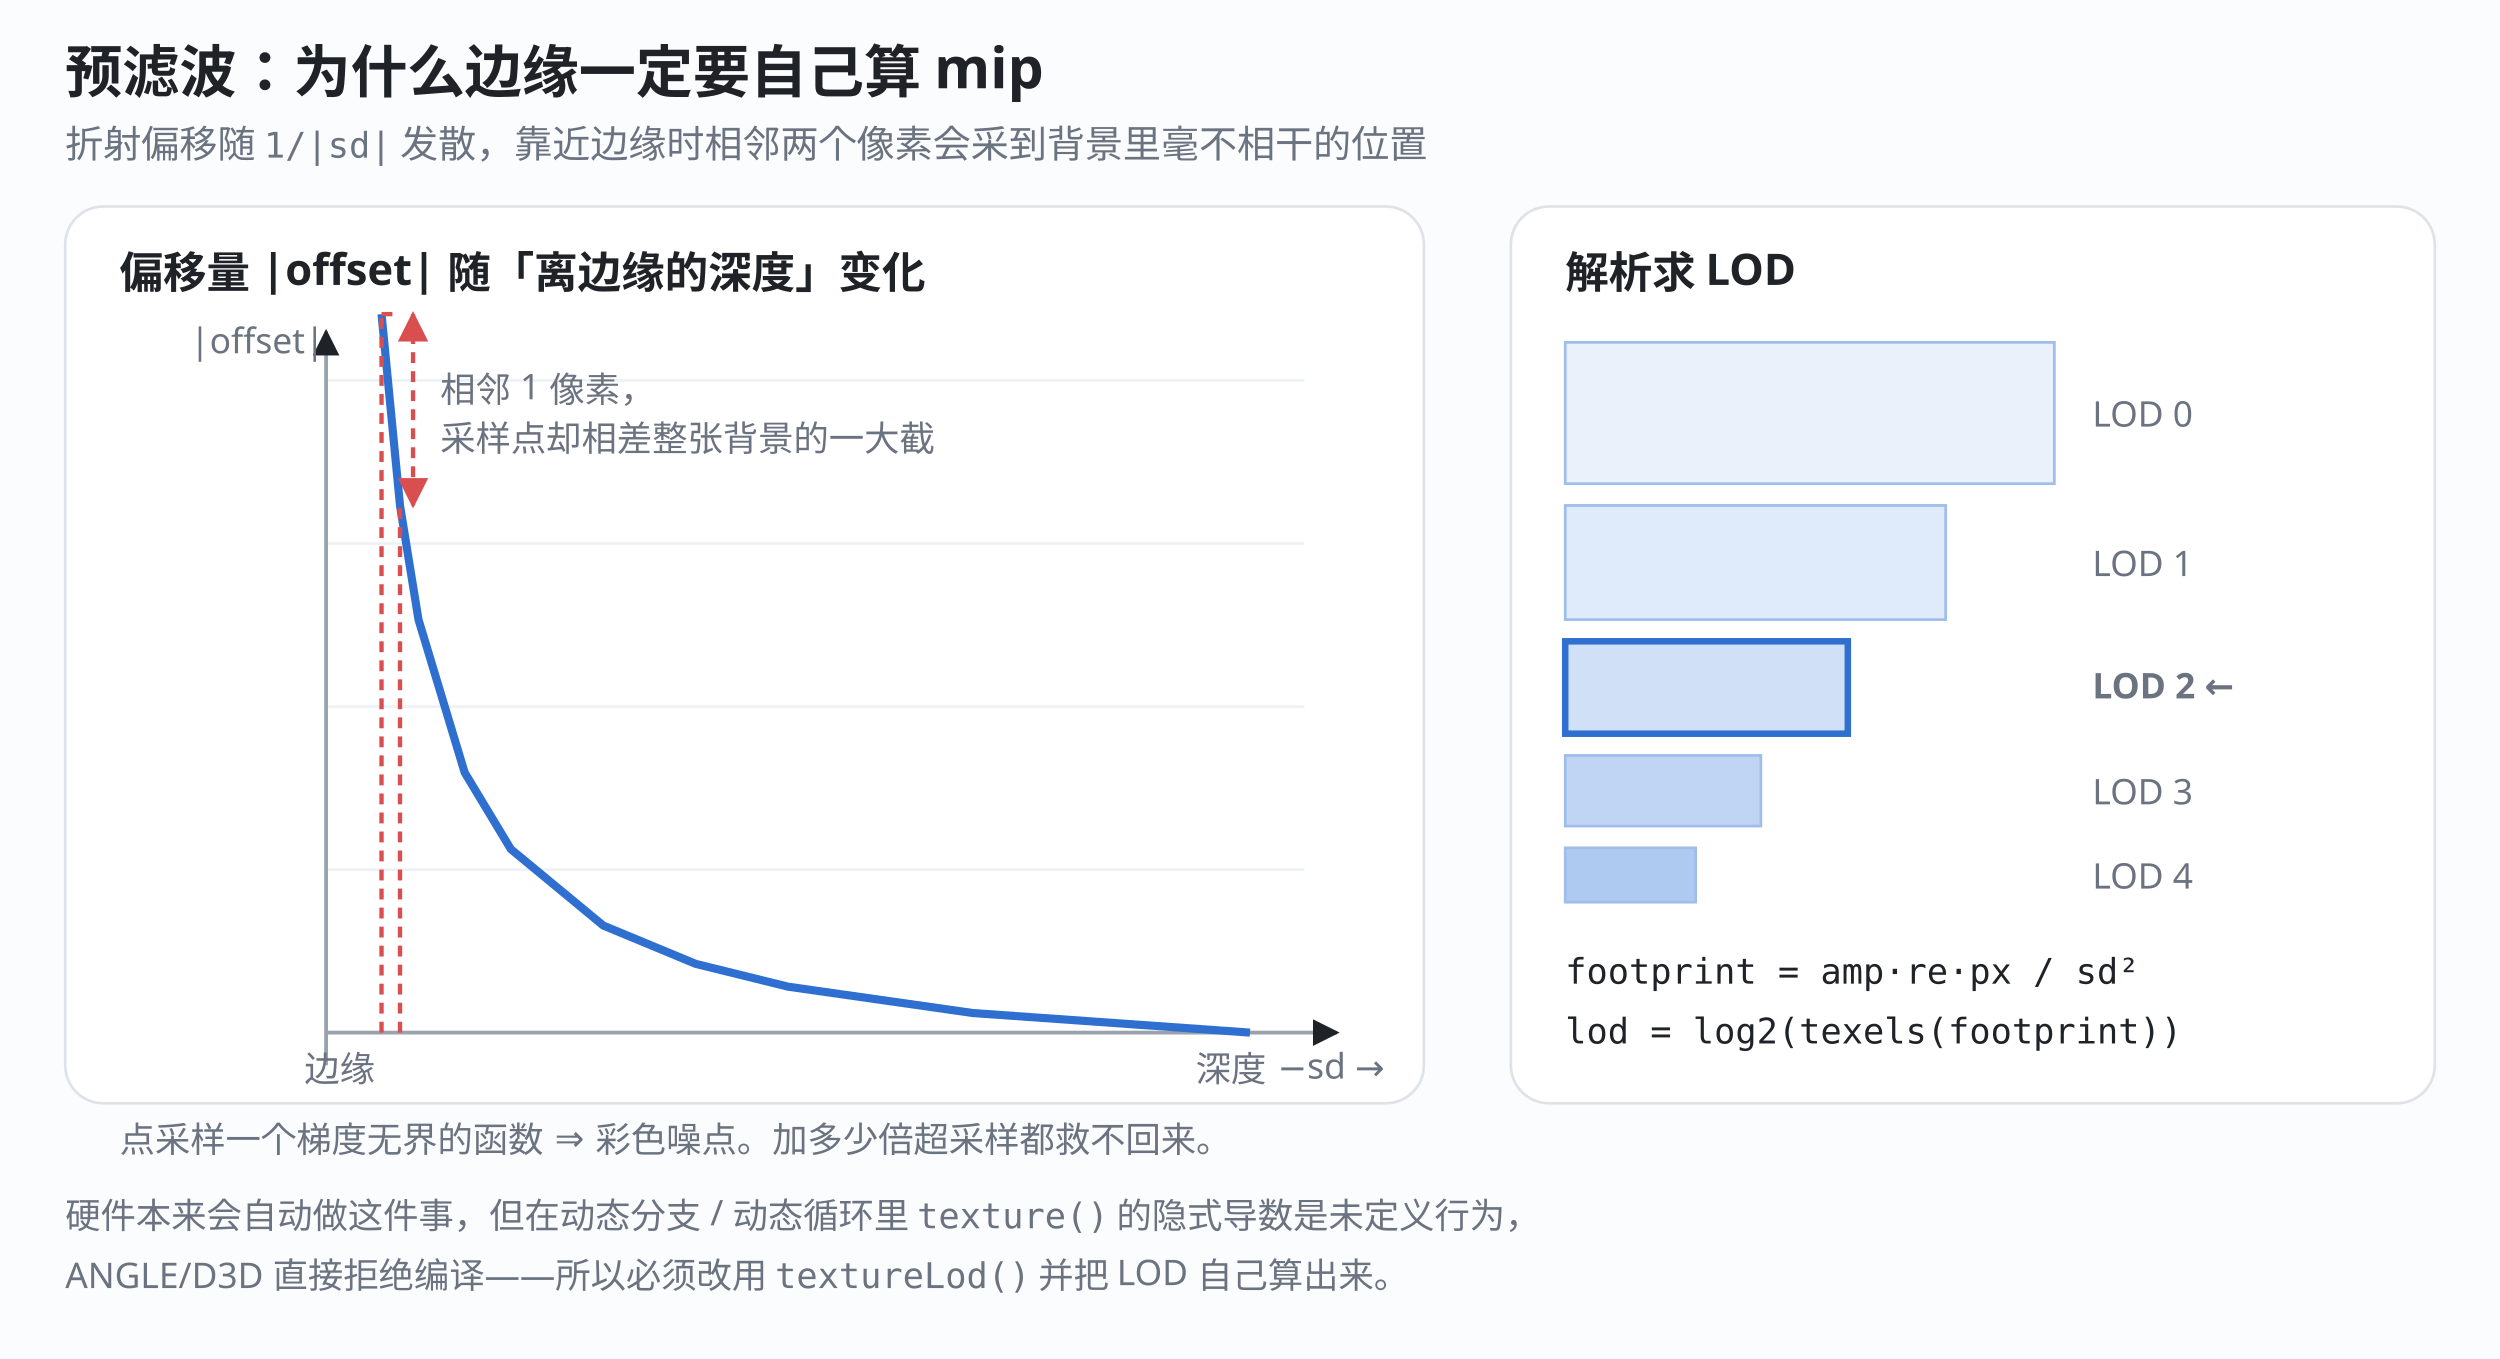
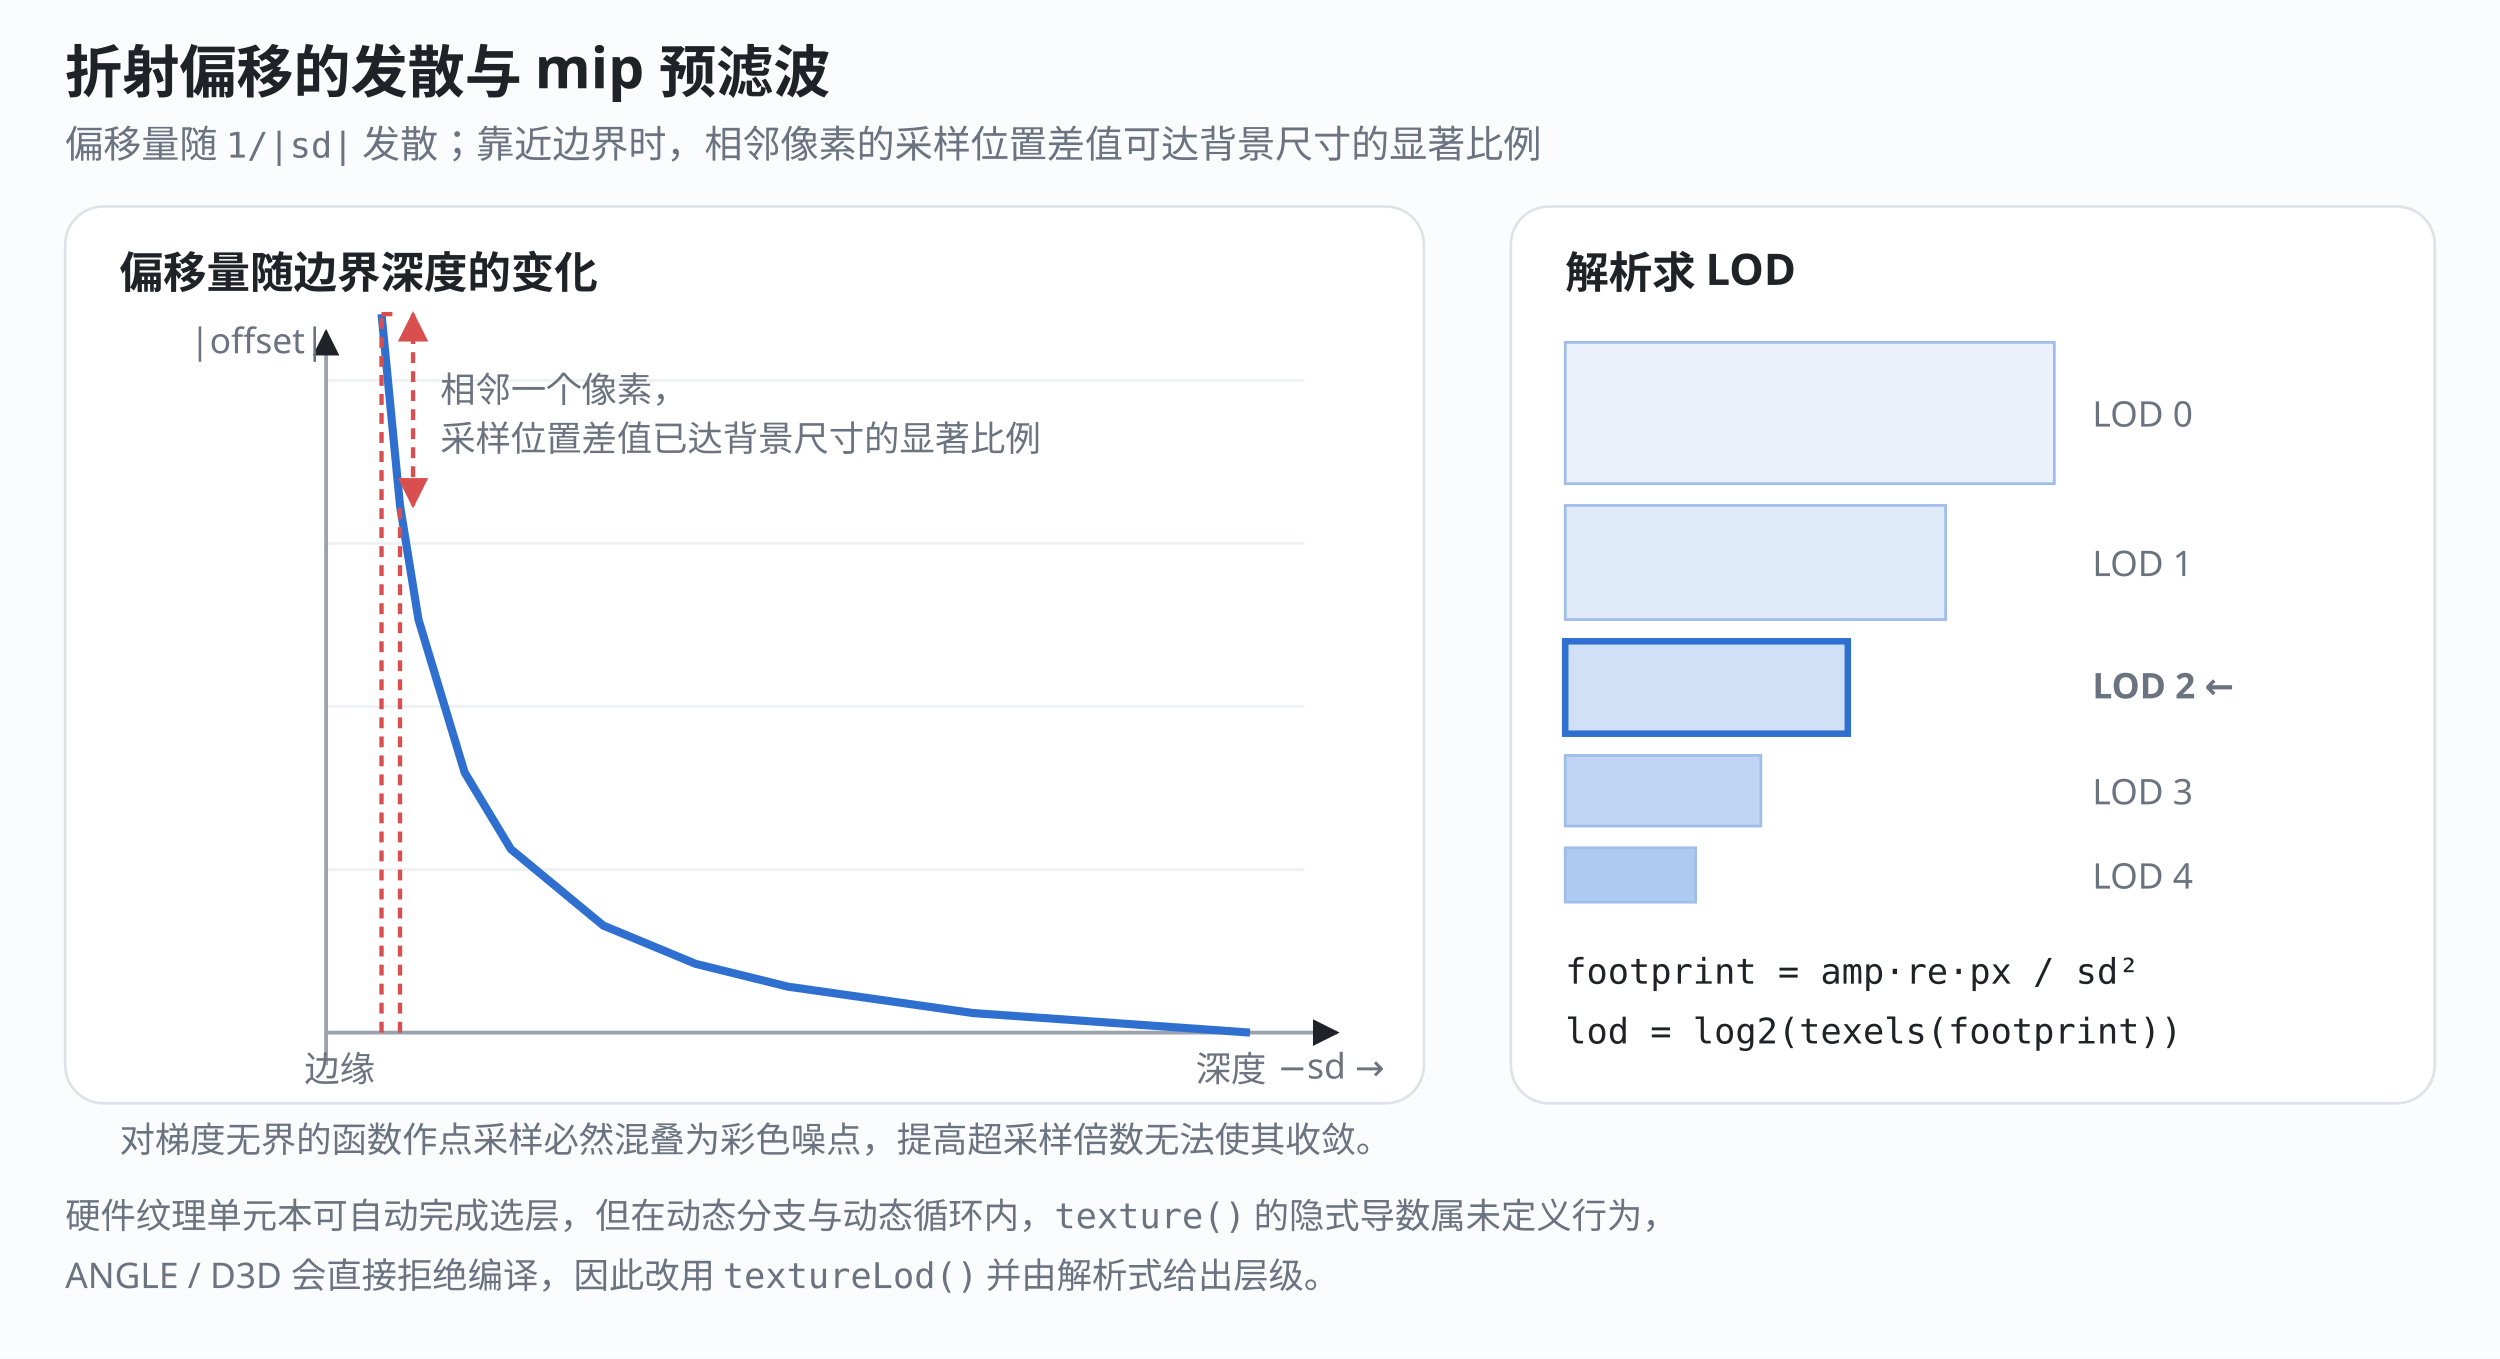
<svg xmlns="http://www.w3.org/2000/svg" viewBox="0 0 920 500">
  <defs>
    <marker id="f4-ink" markerHeight="7" markerWidth="7" orient="auto-start-reverse" refX="9" refY="5" viewBox="0 0 10 10">
      <path fill="#1f2328" d="m0 0 10 5-10 5z" />
    </marker>
    <marker id="f4-red" markerHeight="7" markerWidth="7" orient="auto-start-reverse" refX="9" refY="5" viewBox="0 0 10 10">
      <path fill="#d94f4f" d="m0 0 10 5-10 5z" />
    </marker>
    <style>text{font-family:"Segoe UI","PingFang SC","Microsoft YaHei",system-ui,sans-serif}.cap{font-size:16px;font-weight:600;fill:#1f2328}.lbl,.mono{font-size:13px}.lbl{fill:#6b7280}.mono{font-family:"Cascadia Code",Consolas,ui-monospace,monospace}.ax{stroke:#9aa2ad;stroke-width:1.4}.pix{stroke:#d94f4f;stroke-width:1.6;stroke-dasharray:4 3}</style>
  </defs>
  <path fill="#fbfcfd" d="M0 0h920v500H0z" />
-   <text x="24" y="34" style="font-size:21px;font-weight:700;fill:#1f2328">预滤波：为什么边缘一定要自己算 mip</text>
-   <text x="24" y="58" style="font-size:14px;fill:#6b7280">折射偏移随 <tspan class="mono">1/|sd|</tspan> 发散，靠近边缘时相邻两个像素会采到背景里毫不相干的位置</text>
+   <text x="24" y="34" style="font-size:21px;font-weight:700;fill:#1f2328">折射偏移的发散与 mip 预滤波</text>
+   <text x="24" y="58" style="font-size:14px;fill:#6b7280">偏移量随 <tspan class="mono">1/|sd|</tspan> 发散；靠近边界时，相邻像素的采样位置差值可达背景尺寸的显著比例</text>
  <rect width="500" height="330" x="24" y="76" fill="#fff" stroke="#dfe3e8" rx="14" />
-   <text x="44" y="106" class="cap">偏移量 |offset| 随「离边缘的深度」变化</text>
+   <text x="44" y="106" class="cap">偏移量随边界深度的变化</text>
  <path d="M120 140h360m-360 60h360m-360 60h360m-360 60h360" style="stroke:#eef1f4;stroke-width:1" />
  <path marker-end="url(#f4-ink)" d="M120 380h372" class="ax" />
  <path marker-end="url(#f4-ink)" d="M120 392V122" class="ax" />
  <text x="440" y="398" class="lbl">深度 −sd →</text>
  <text x="70" y="130" class="lbl">|offset|</text>
  <text x="112" y="398" class="lbl">边缘</text>
  <path d="m140.4 115.6 6.8 70.4 6.8 42 17 56.3 17 28.2 34 28.1 34 14.1 34 8.4 68 9.7 102 7.2" style="fill:none;stroke:#2f6fd0;stroke-width:3" />
  <path d="M140.4 380V115.6m6.8 264.4V186m-6.8-70.4h6.8" class="pix" />
  <path stroke-dasharray="0" marker-end="url(#f4-red)" marker-start="url(#f4-red)" d="M152 115.6V186" class="pix" />
-   <text x="162" y="148" fill="#d94f4f" class="lbl">相邻 1 像素，</text>
-   <text x="162" y="166" fill="#d94f4f" class="lbl">采样点却相差整张背景的一大截</text>
-   <text x="44" y="424" class="lbl">点采样一个梯度无界的函数 ⇒ 彩色噪点。加多少倍超采样都救不回来。</text>
+   <text x="162" y="148" fill="#d94f4f" class="lbl">相邻一个像素，</text>
+   <text x="162" y="166" fill="#d94f4f" class="lbl">采样位置差值已达背景尺寸的显著比例</text>
+   <text x="44" y="424" class="lbl">对梯度无界的函数作点采样必然混叠为彩色噪点，提高超采样倍数无法使其收敛。</text>
  <rect width="340" height="330" x="556" y="76" fill="#fff" stroke="#dfe3e8" rx="14" />
  <text x="576" y="106" class="cap">解析求 LOD</text>
  <path fill="#eaf1fb" stroke="#9fbdea" d="M576 126h180v52H576z" />
  <text x="770" y="157" class="lbl">LOD 0</text>
  <path fill="#dfeafa" stroke="#9fbdea" d="M576 186h140v42H576z" />
  <text x="770" y="212" class="lbl">LOD 1</text>
  <path fill="#cfe0f7" stroke="#2f6fd0" stroke-width="2.4" d="M576 236h104v34H576z" />
  <text x="770" y="257" fill="#2f6fd0" class="lbl" font-weight="700">LOD 2 ←</text>
  <path fill="#bfd5f3" stroke="#9fbdea" d="M576 278h72v26h-72z" />
  <text x="770" y="296" class="lbl">LOD 3</text>
  <path fill="#aecaf0" stroke="#9fbdea" d="M576 312h48v20h-48z" />
  <text x="770" y="327" class="lbl">LOD 4</text>
  <text x="576" y="362" fill="#1f2328" class="mono">footprint = amp·re·px / sd²</text>
  <text x="576" y="384" fill="#1f2328" class="mono">lod = log2(texels(footprint))</text>
-   <text x="24" y="452" class="lbl">硬件本来会自动做这件事，但在动态分支 / 动态循环里 <tspan class="mono">texture()</tspan> 的隐式导数是未定义行为，</text>
-   <text x="24" y="474" class="lbl">ANGLE/D3D 直接拒绝编译——所以必须改用 <tspan class="mono">textureLod()</tspan> 并把 LOD 自己算出来。</text>
+   <text x="24" y="452" class="lbl">硬件纹理单元本可自动完成选层，但在动态分支与动态循环内，<tspan class="mono">texture()</tspan> 的隐式导数属未定义行为，</text>
+   <text x="24" y="474" class="lbl">ANGLE / D3D 会直接拒绝编译，因此改用 <tspan class="mono">textureLod()</tspan> 并由解析式给出层级。</text>
</svg>
